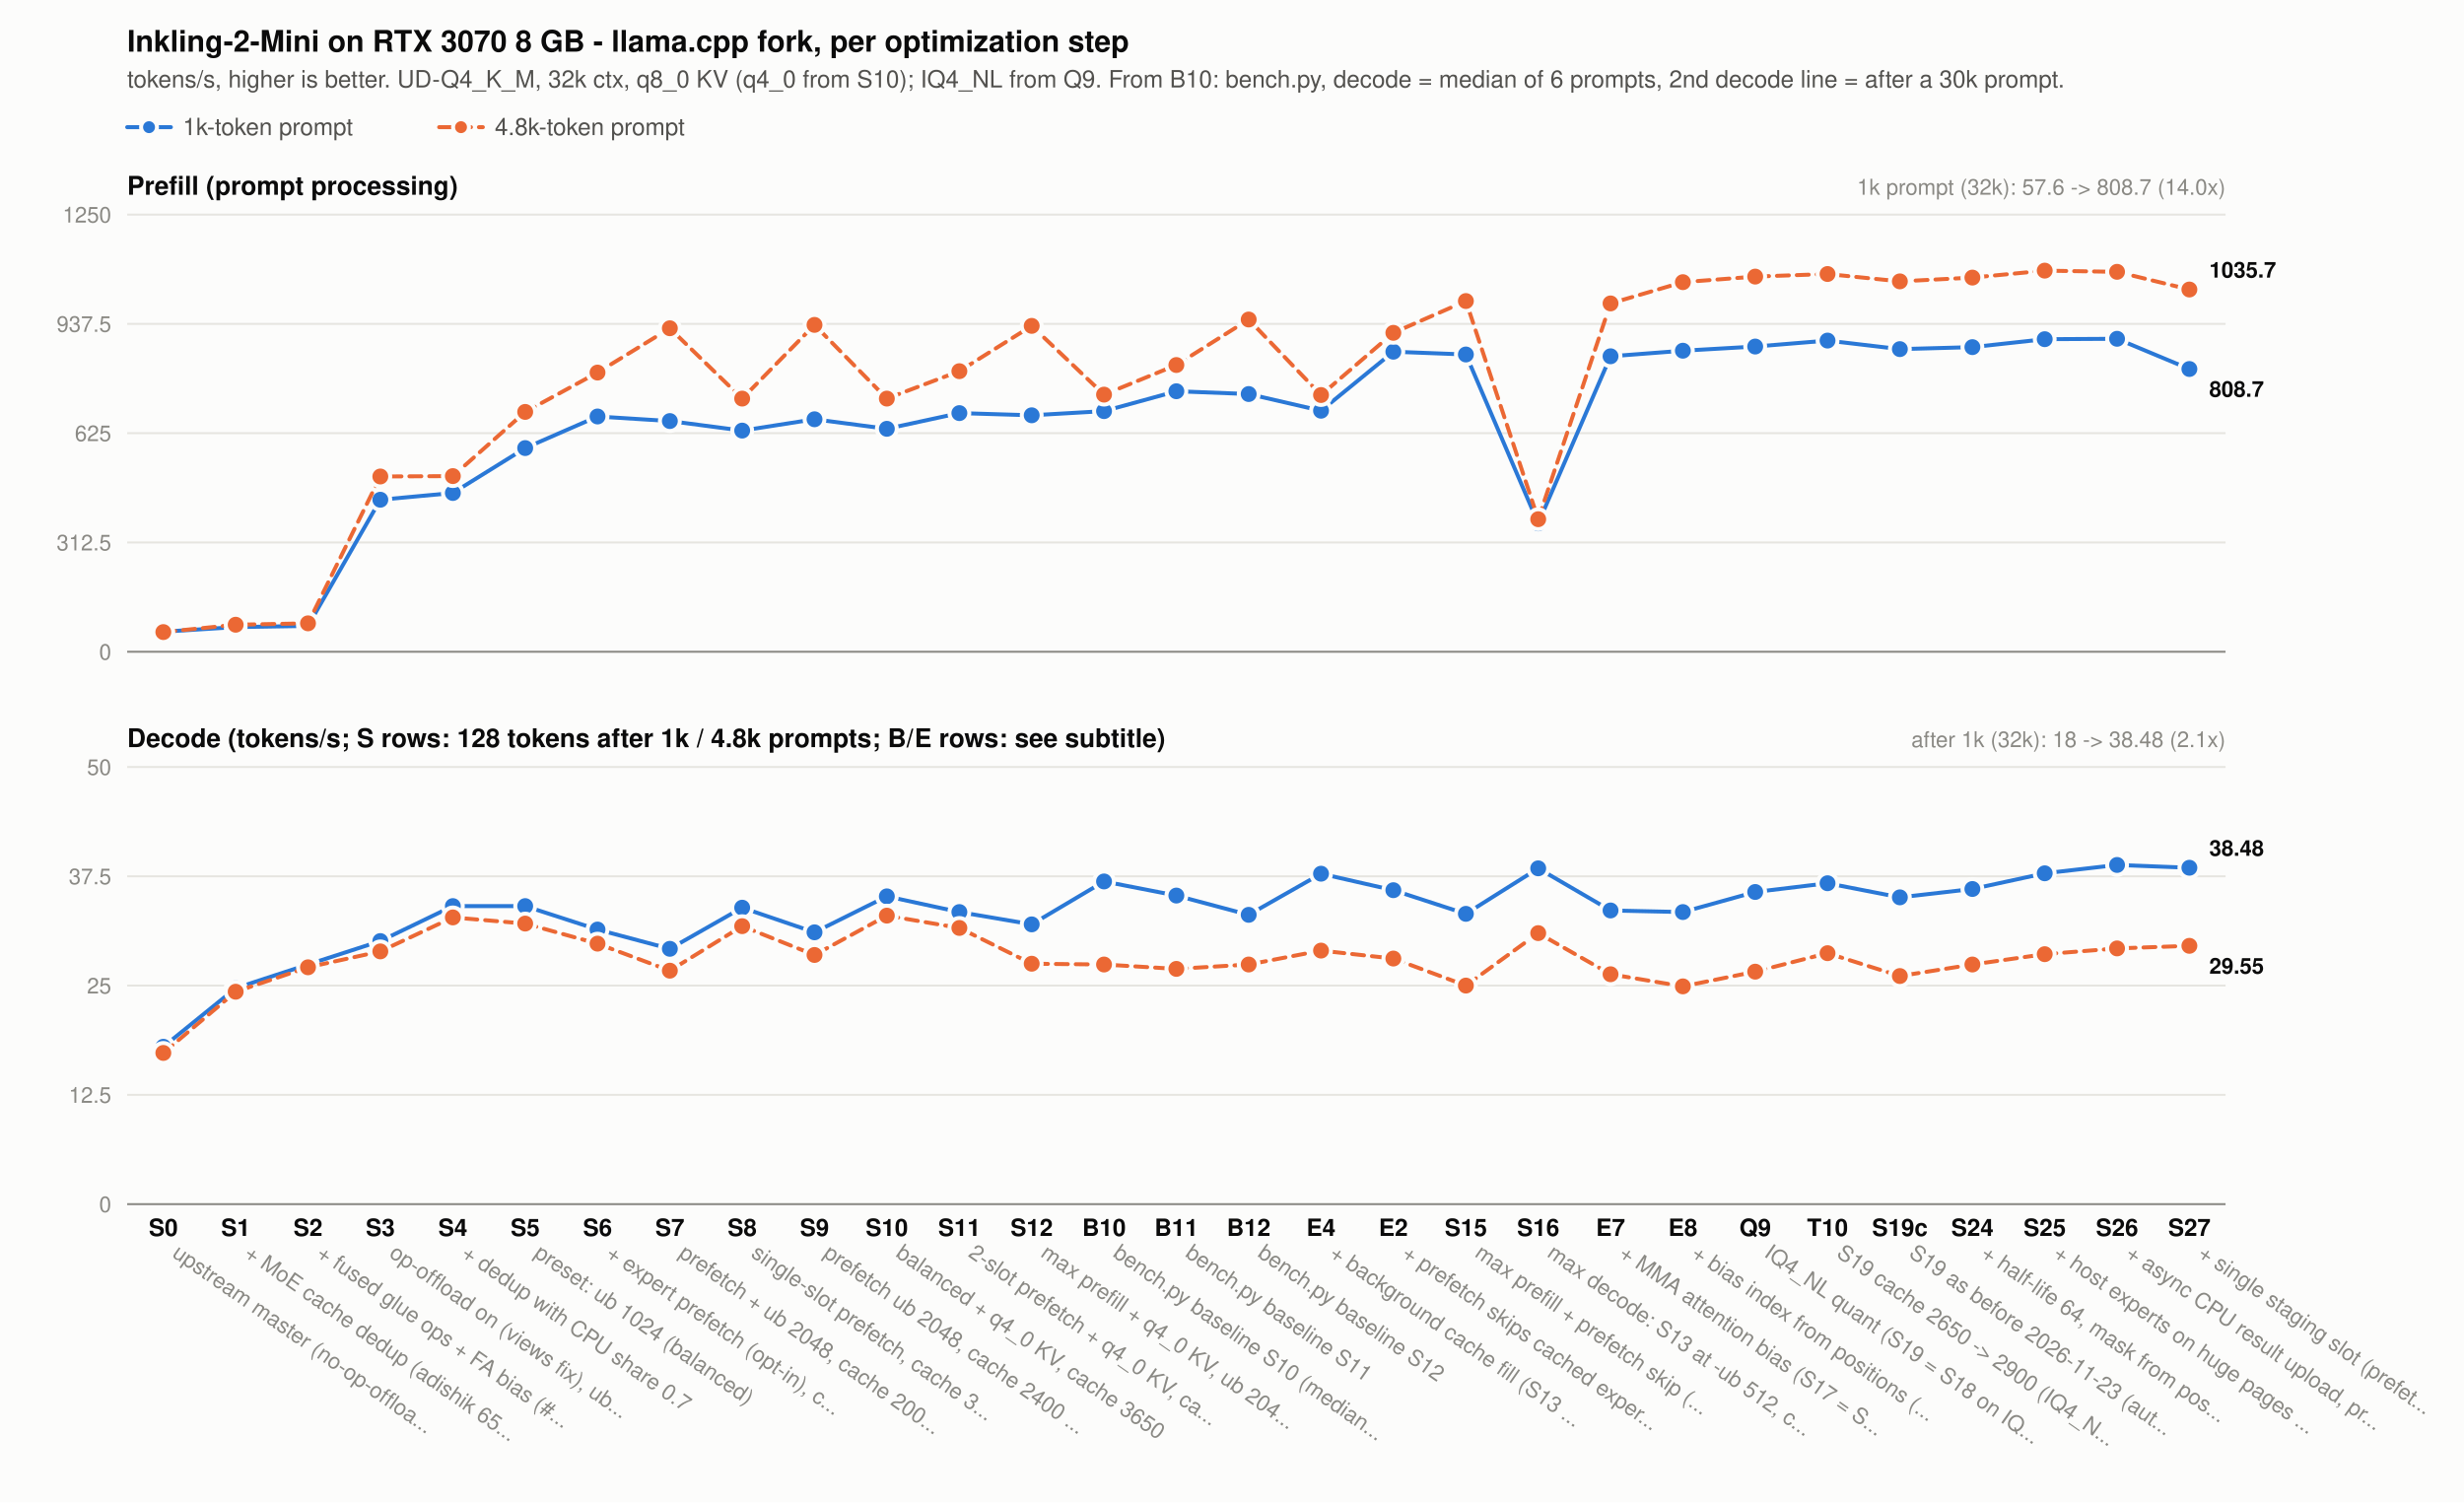
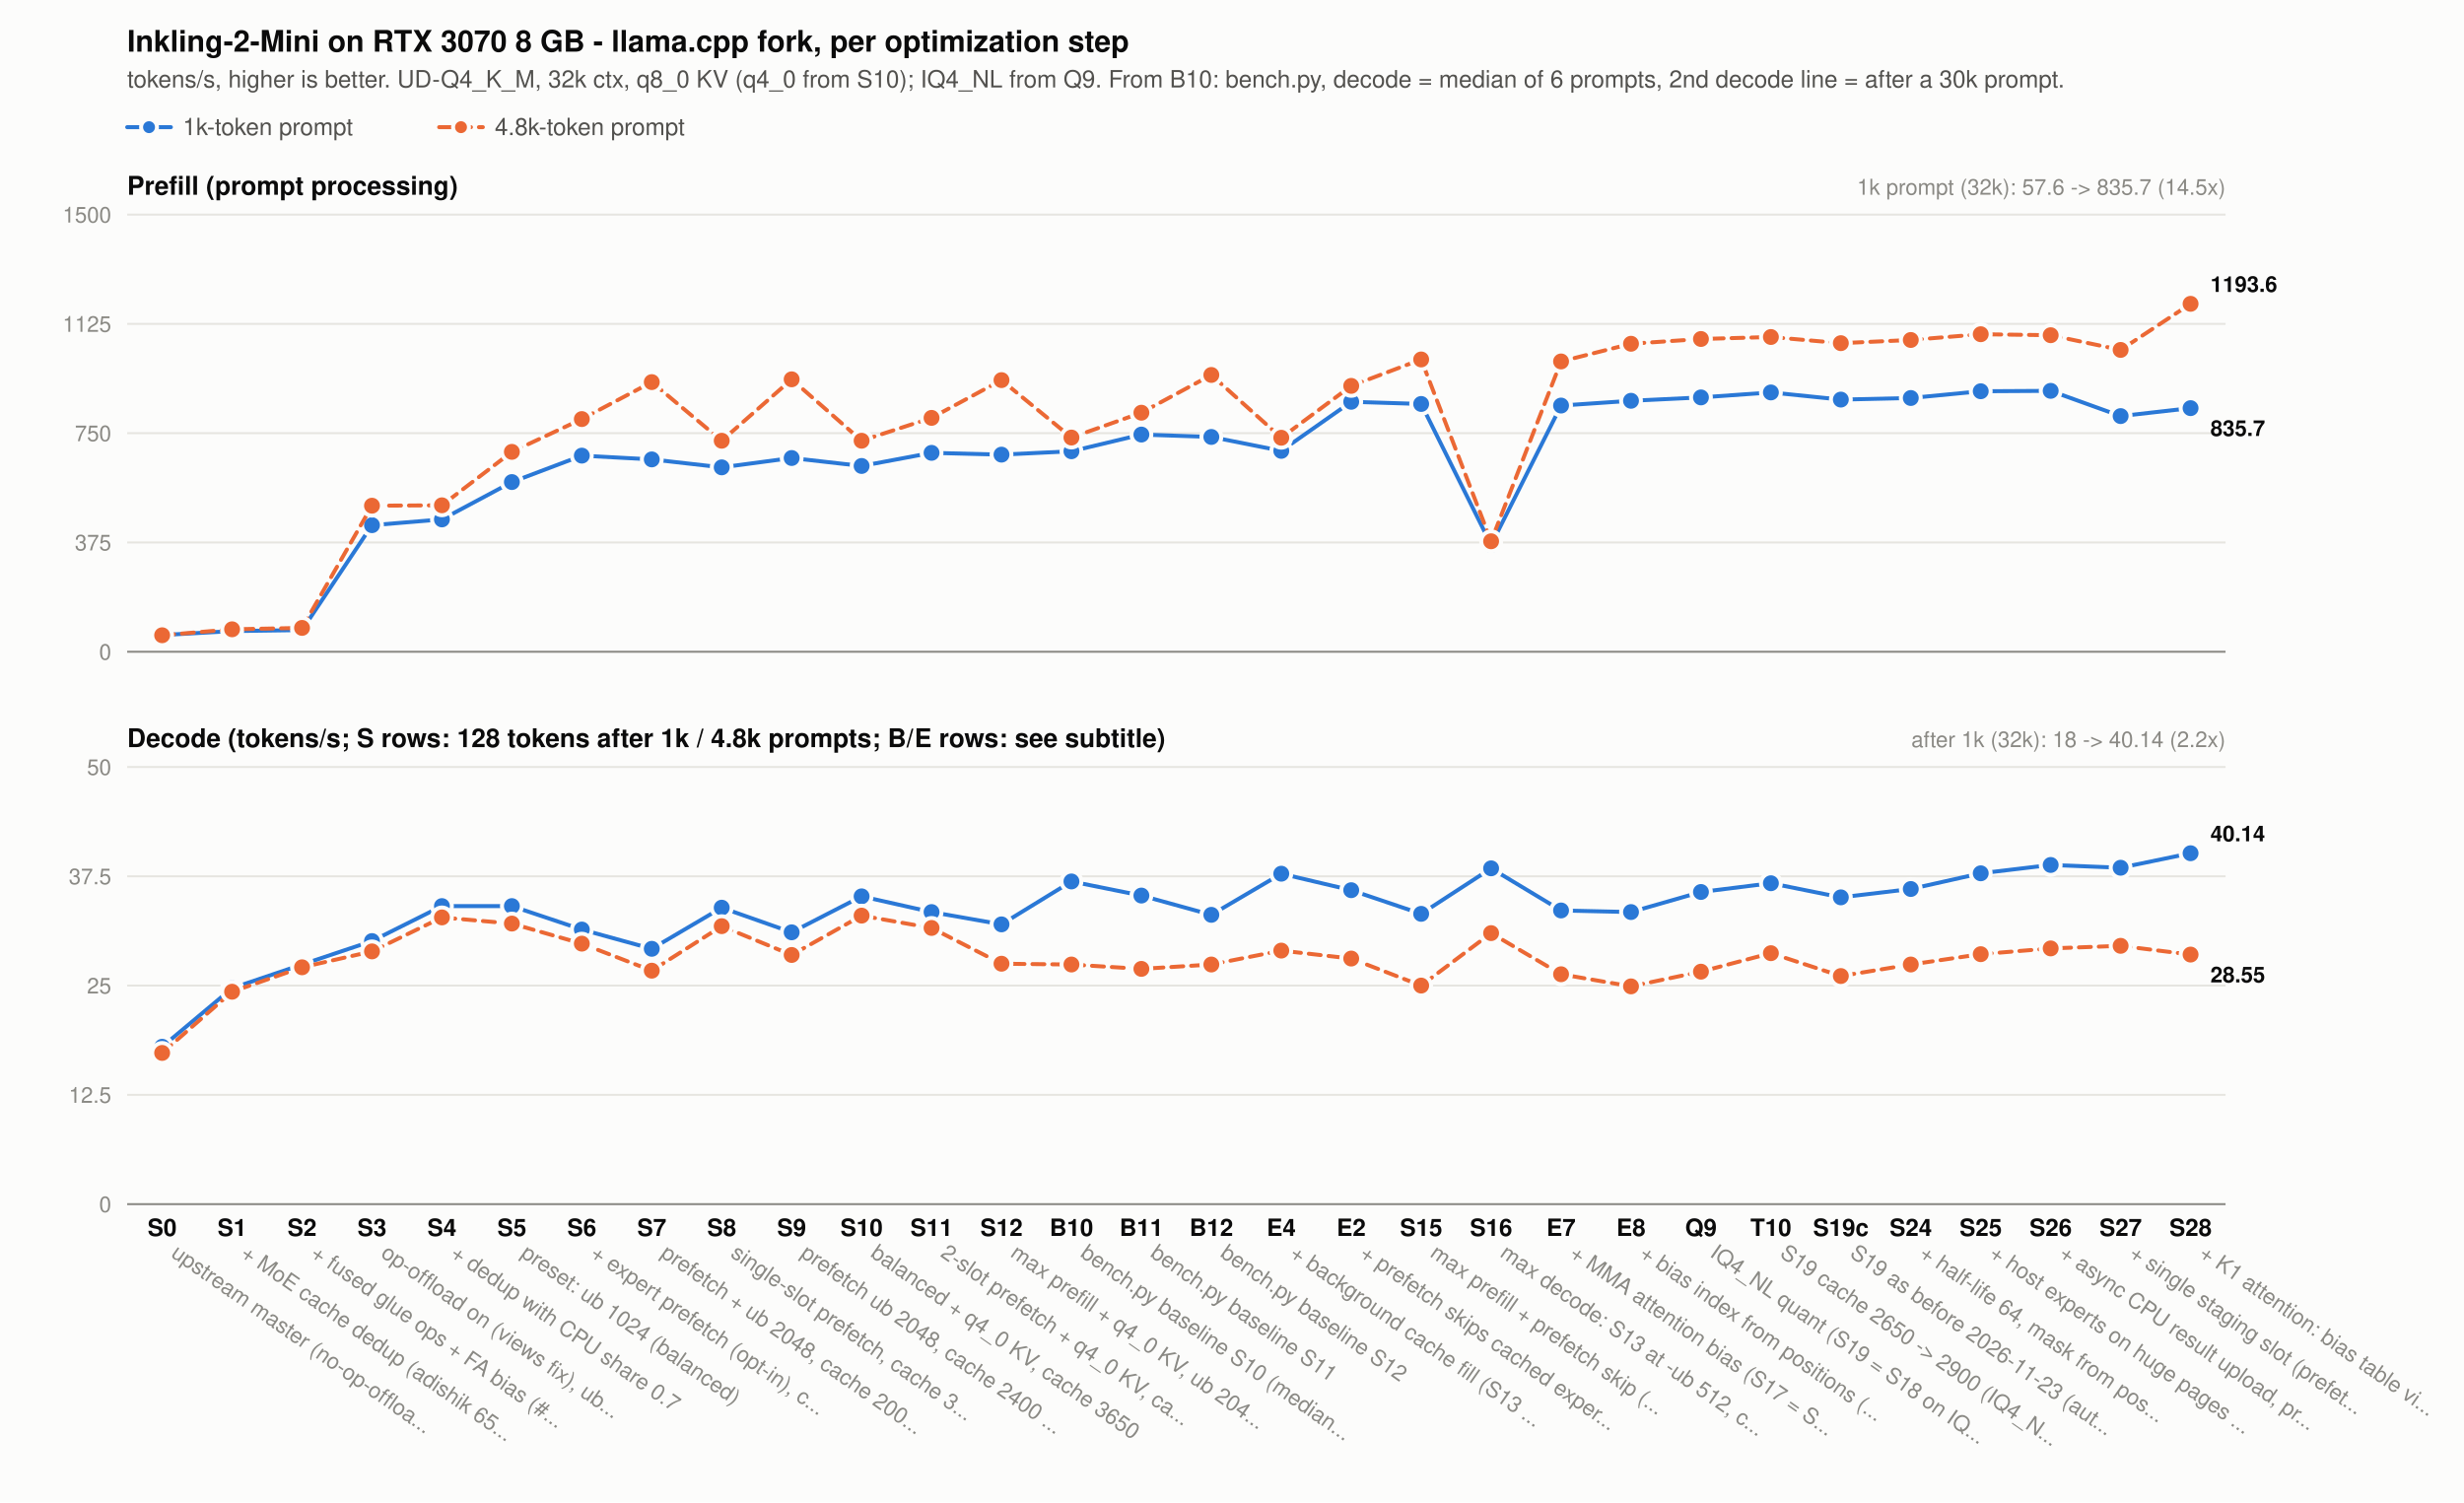
<svg xmlns="http://www.w3.org/2000/svg" viewBox="0 0 1240 756" width="1240" height="756" role="img" aria-label="Inkling-2-Mini prefill and decode speed per optimization step">
  <style>
.bg { fill: #fcfcfb; }
text { font-family: -apple-system, 'Segoe UI', Helvetica, Arial, sans-serif; fill: #52514e; font-size: 12px; }
.title { fill: #0b0b0b; font-size: 15px; font-weight: 600; }
.ptitle { fill: #0b0b0b; font-size: 13px; font-weight: 600; }
.tick { fill: #8a8984; font-size: 11px; }
.grid { stroke: #e6e5e0; stroke-width: 1; }
.base { stroke: #8a8984; stroke-width: 1; }
.l1 { stroke: #2a78d6; fill: none; stroke-width: 2; stroke-linejoin: round; stroke-linecap: round; }
.l2 { stroke: #eb6834; fill: none; stroke-width: 2; stroke-linejoin: round; stroke-linecap: round; stroke-dasharray: 6 4; }
.m1 { fill: #2a78d6; stroke: #fcfcfb; stroke-width: 2; }
.m2 { fill: #eb6834; stroke: #fcfcfb; stroke-width: 2; }
.val { fill: #0b0b0b; font-size: 11px; font-weight: 600; }
@media (prefers-color-scheme: dark) {
  .bg { fill: #1a1a19; }
  text { fill: #c3c2b7; }
  .title, .ptitle, .val { fill: #f0efec; }
  .tick { fill: #8f8e88; }
  .grid { stroke: #33332f; }
  .base { stroke: #8f8e88; }
  .l1 { stroke: #3987e5; } .l2 { stroke: #d95926; }
  .m1 { fill: #3987e5; stroke: #1a1a19; } .m2 { fill: #d95926; stroke: #1a1a19; }
}
</style>
  <rect class="bg" width="1240" height="756" />
  <text class="title" x="64" y="26">Inkling-2-Mini on RTX 3070 8 GB - llama.cpp fork, per optimization step</text>
  <text x="64" y="44">tokens/s, higher is better. UD-Q4_K_M, 32k ctx, q8_0 KV (q4_0 from S10); IQ4_NL from Q9. From B10: bench.py, decode = median of 6 prompts, 2nd decode line = after a 30k prompt.</text>
  <text class="ptitle" x="64" y="98">Prefill (prompt processing)</text>
  <line class="base" x1="64" x2="1120" y1="328.0" y2="328.0" />
  <text class="tick" x="56" y="332.0" text-anchor="end">0</text>
  <line class="grid" x1="64" x2="1120" y1="273.0" y2="273.0" />
-   <text class="tick" x="56" y="277.0" text-anchor="end">312.5</text>
+   <text class="tick" x="56" y="277.0" text-anchor="end">375</text>
  <line class="grid" x1="64" x2="1120" y1="218.0" y2="218.0" />
-   <text class="tick" x="56" y="222.0" text-anchor="end">625</text>
+   <text class="tick" x="56" y="222.0" text-anchor="end">750</text>
  <line class="grid" x1="64" x2="1120" y1="163.0" y2="163.0" />
-   <text class="tick" x="56" y="167.0" text-anchor="end">937.5</text>
+   <text class="tick" x="56" y="167.0" text-anchor="end">1125</text>
  <line class="grid" x1="64" x2="1120" y1="108.0" y2="108.0" />
-   <text class="tick" x="56" y="112.0" text-anchor="end">1250</text>
-   <polyline class="l1" points="82.2,317.9 118.6,315.6 155.0,315.0 191.4,251.5 227.9,248.1 264.3,225.5 300.7,209.6 337.1,211.9 373.5,216.7 409.9,211.0 446.3,215.8 482.8,207.9 519.2,209.0 555.6,206.9 592.0,196.9 628.4,198.3 664.8,206.7 701.2,177.0 737.7,178.4 774.1,263.4 810.5,179.3 846.9,176.5 883.3,174.4 919.7,171.4 956.1,175.7 992.6,174.7 1029.0,170.7 1065.4,170.5 1101.8,185.7" />
-   <circle class="m1" cx="82.2" cy="317.9" r="5" />
-   <circle class="m1" cx="118.6" cy="315.6" r="5" />
-   <circle class="m1" cx="155.0" cy="315.0" r="5" />
-   <circle class="m1" cx="191.4" cy="251.5" r="5" />
-   <circle class="m1" cx="227.9" cy="248.1" r="5" />
-   <circle class="m1" cx="264.3" cy="225.5" r="5" />
-   <circle class="m1" cx="300.7" cy="209.6" r="5" />
-   <circle class="m1" cx="337.1" cy="211.9" r="5" />
-   <circle class="m1" cx="373.5" cy="216.7" r="5" />
-   <circle class="m1" cx="409.9" cy="211.0" r="5" />
-   <circle class="m1" cx="446.3" cy="215.8" r="5" />
-   <circle class="m1" cx="482.8" cy="207.9" r="5" />
-   <circle class="m1" cx="519.2" cy="209.0" r="5" />
-   <circle class="m1" cx="555.6" cy="206.9" r="5" />
-   <circle class="m1" cx="592.0" cy="196.9" r="5" />
-   <circle class="m1" cx="628.4" cy="198.3" r="5" />
-   <circle class="m1" cx="664.8" cy="206.7" r="5" />
-   <circle class="m1" cx="701.2" cy="177.0" r="5" />
-   <circle class="m1" cx="737.7" cy="178.4" r="5" />
-   <circle class="m1" cx="774.1" cy="263.4" r="5" />
-   <circle class="m1" cx="810.5" cy="179.3" r="5" />
-   <circle class="m1" cx="846.9" cy="176.5" r="5" />
-   <circle class="m1" cx="883.3" cy="174.4" r="5" />
-   <circle class="m1" cx="919.7" cy="171.4" r="5" />
-   <circle class="m1" cx="956.1" cy="175.7" r="5" />
-   <circle class="m1" cx="992.6" cy="174.7" r="5" />
-   <circle class="m1" cx="1029.0" cy="170.7" r="5" />
-   <circle class="m1" cx="1065.4" cy="170.5" r="5" />
-   <circle class="m1" cx="1101.8" cy="185.7" r="5" />
-   <text class="val" x="1111.8" y="199.7">808.7</text>
-   <polyline class="l2" points="82.2,318.1 118.6,314.4 155.0,313.7 191.4,239.8 227.9,239.6 264.3,207.3 300.7,187.5 337.1,165.2 373.5,200.6 409.9,163.5 446.3,200.6 482.8,186.8 519.2,164.0 555.6,198.6 592.0,183.7 628.4,160.8 664.8,198.8 701.2,167.5 737.7,151.5 774.1,261.3 810.5,152.7 846.9,142.0 883.3,139.2 919.7,137.9 956.1,141.6 992.6,139.7 1029.0,136.2 1065.4,136.8 1101.8,145.7" />
-   <circle class="m2" cx="82.2" cy="318.1" r="5" />
-   <circle class="m2" cx="118.6" cy="314.4" r="5" />
-   <circle class="m2" cx="155.0" cy="313.7" r="5" />
-   <circle class="m2" cx="191.4" cy="239.8" r="5" />
-   <circle class="m2" cx="227.9" cy="239.6" r="5" />
-   <circle class="m2" cx="264.3" cy="207.3" r="5" />
-   <circle class="m2" cx="300.7" cy="187.5" r="5" />
-   <circle class="m2" cx="337.1" cy="165.2" r="5" />
-   <circle class="m2" cx="373.5" cy="200.6" r="5" />
-   <circle class="m2" cx="409.9" cy="163.5" r="5" />
-   <circle class="m2" cx="446.3" cy="200.6" r="5" />
-   <circle class="m2" cx="482.8" cy="186.8" r="5" />
-   <circle class="m2" cx="519.2" cy="164.0" r="5" />
-   <circle class="m2" cx="555.6" cy="198.6" r="5" />
-   <circle class="m2" cx="592.0" cy="183.7" r="5" />
-   <circle class="m2" cx="628.4" cy="160.8" r="5" />
-   <circle class="m2" cx="664.8" cy="198.8" r="5" />
-   <circle class="m2" cx="701.2" cy="167.5" r="5" />
-   <circle class="m2" cx="737.7" cy="151.5" r="5" />
-   <circle class="m2" cx="774.1" cy="261.3" r="5" />
-   <circle class="m2" cx="810.5" cy="152.7" r="5" />
-   <circle class="m2" cx="846.9" cy="142.0" r="5" />
-   <circle class="m2" cx="883.3" cy="139.2" r="5" />
-   <circle class="m2" cx="919.7" cy="137.9" r="5" />
-   <circle class="m2" cx="956.1" cy="141.6" r="5" />
-   <circle class="m2" cx="992.6" cy="139.7" r="5" />
-   <circle class="m2" cx="1029.0" cy="136.2" r="5" />
-   <circle class="m2" cx="1065.4" cy="136.8" r="5" />
-   <circle class="m2" cx="1101.8" cy="145.7" r="5" />
-   <text class="val" x="1111.8" y="139.7">1035.7</text>
-   <text class="tick" x="1120" y="98" text-anchor="end">1k prompt (32k): 57.6 -&gt; 808.7 (14.0x)</text>
+   <text class="tick" x="56" y="112.0" text-anchor="end">1500</text>
+   <polyline class="l1" points="81.6,319.6 116.8,317.6 152.0,317.1 187.2,264.3 222.4,261.4 257.6,242.6 292.8,229.3 328.0,231.2 363.2,235.2 398.4,230.5 433.6,234.5 468.8,227.9 504.0,228.8 539.2,227.1 574.4,218.7 609.6,219.9 644.8,226.9 680.0,202.2 715.2,203.3 750.4,274.2 785.6,204.1 820.8,201.7 856.0,200.0 891.2,197.5 926.4,201.1 961.6,200.3 996.8,196.9 1032.0,196.7 1067.2,209.4 1102.4,205.4" />
+   <circle class="m1" cx="81.6" cy="319.6" r="5" />
+   <circle class="m1" cx="116.8" cy="317.6" r="5" />
+   <circle class="m1" cx="152.0" cy="317.1" r="5" />
+   <circle class="m1" cx="187.2" cy="264.3" r="5" />
+   <circle class="m1" cx="222.4" cy="261.4" r="5" />
+   <circle class="m1" cx="257.6" cy="242.6" r="5" />
+   <circle class="m1" cx="292.8" cy="229.3" r="5" />
+   <circle class="m1" cx="328.0" cy="231.2" r="5" />
+   <circle class="m1" cx="363.2" cy="235.2" r="5" />
+   <circle class="m1" cx="398.4" cy="230.5" r="5" />
+   <circle class="m1" cx="433.6" cy="234.5" r="5" />
+   <circle class="m1" cx="468.8" cy="227.9" r="5" />
+   <circle class="m1" cx="504.0" cy="228.8" r="5" />
+   <circle class="m1" cx="539.2" cy="227.1" r="5" />
+   <circle class="m1" cx="574.4" cy="218.7" r="5" />
+   <circle class="m1" cx="609.6" cy="219.9" r="5" />
+   <circle class="m1" cx="644.8" cy="226.9" r="5" />
+   <circle class="m1" cx="680.0" cy="202.2" r="5" />
+   <circle class="m1" cx="715.2" cy="203.3" r="5" />
+   <circle class="m1" cx="750.4" cy="274.2" r="5" />
+   <circle class="m1" cx="785.6" cy="204.1" r="5" />
+   <circle class="m1" cx="820.8" cy="201.7" r="5" />
+   <circle class="m1" cx="856.0" cy="200.0" r="5" />
+   <circle class="m1" cx="891.2" cy="197.5" r="5" />
+   <circle class="m1" cx="926.4" cy="201.1" r="5" />
+   <circle class="m1" cx="961.6" cy="200.3" r="5" />
+   <circle class="m1" cx="996.8" cy="196.9" r="5" />
+   <circle class="m1" cx="1032.0" cy="196.7" r="5" />
+   <circle class="m1" cx="1067.2" cy="209.4" r="5" />
+   <circle class="m1" cx="1102.4" cy="205.4" r="5" />
+   <text class="val" x="1112.4" y="219.4">835.7</text>
+   <polyline class="l2" points="81.6,319.7 116.8,316.7 152.0,316.0 187.2,254.5 222.4,254.3 257.6,227.4 292.8,210.9 328.0,192.3 363.2,221.8 398.4,190.9 433.6,221.8 468.8,210.3 504.0,191.3 539.2,220.2 574.4,207.7 609.6,188.7 644.8,220.3 680.0,194.2 715.2,180.9 750.4,272.4 785.6,181.9 820.8,173.0 856.0,170.6 891.2,169.6 926.4,172.7 961.6,171.1 996.8,168.2 1032.0,168.7 1067.2,176.1 1102.4,152.9" />
+   <circle class="m2" cx="81.6" cy="319.7" r="5" />
+   <circle class="m2" cx="116.8" cy="316.7" r="5" />
+   <circle class="m2" cx="152.0" cy="316.0" r="5" />
+   <circle class="m2" cx="187.2" cy="254.5" r="5" />
+   <circle class="m2" cx="222.4" cy="254.3" r="5" />
+   <circle class="m2" cx="257.6" cy="227.4" r="5" />
+   <circle class="m2" cx="292.8" cy="210.9" r="5" />
+   <circle class="m2" cx="328.0" cy="192.3" r="5" />
+   <circle class="m2" cx="363.2" cy="221.8" r="5" />
+   <circle class="m2" cx="398.4" cy="190.9" r="5" />
+   <circle class="m2" cx="433.6" cy="221.8" r="5" />
+   <circle class="m2" cx="468.8" cy="210.3" r="5" />
+   <circle class="m2" cx="504.0" cy="191.3" r="5" />
+   <circle class="m2" cx="539.2" cy="220.2" r="5" />
+   <circle class="m2" cx="574.4" cy="207.7" r="5" />
+   <circle class="m2" cx="609.6" cy="188.7" r="5" />
+   <circle class="m2" cx="644.8" cy="220.3" r="5" />
+   <circle class="m2" cx="680.0" cy="194.2" r="5" />
+   <circle class="m2" cx="715.2" cy="180.9" r="5" />
+   <circle class="m2" cx="750.4" cy="272.4" r="5" />
+   <circle class="m2" cx="785.6" cy="181.9" r="5" />
+   <circle class="m2" cx="820.8" cy="173.0" r="5" />
+   <circle class="m2" cx="856.0" cy="170.6" r="5" />
+   <circle class="m2" cx="891.2" cy="169.6" r="5" />
+   <circle class="m2" cx="926.4" cy="172.7" r="5" />
+   <circle class="m2" cx="961.6" cy="171.1" r="5" />
+   <circle class="m2" cx="996.8" cy="168.2" r="5" />
+   <circle class="m2" cx="1032.0" cy="168.7" r="5" />
+   <circle class="m2" cx="1067.2" cy="176.1" r="5" />
+   <circle class="m2" cx="1102.4" cy="152.9" r="5" />
+   <text class="val" x="1112.4" y="146.9">1193.6</text>
+   <text class="tick" x="1120" y="98" text-anchor="end">1k prompt (32k): 57.6 -&gt; 835.7 (14.5x)</text>
  <text class="ptitle" x="64" y="376">Decode (tokens/s; S rows: 128 tokens after 1k / 4.8k prompts; B/E rows: see subtitle)</text>
  <line class="base" x1="64" x2="1120" y1="606.0" y2="606.0" />
  <text class="tick" x="56" y="610.0" text-anchor="end">0</text>
  <line class="grid" x1="64" x2="1120" y1="551.0" y2="551.0" />
  <text class="tick" x="56" y="555.0" text-anchor="end">12.5</text>
  <line class="grid" x1="64" x2="1120" y1="496.0" y2="496.0" />
  <text class="tick" x="56" y="500.0" text-anchor="end">25</text>
  <line class="grid" x1="64" x2="1120" y1="441.0" y2="441.0" />
  <text class="tick" x="56" y="445.0" text-anchor="end">37.5</text>
  <line class="grid" x1="64" x2="1120" y1="386.0" y2="386.0" />
  <text class="tick" x="56" y="390.0" text-anchor="end">50</text>
-   <polyline class="l1" points="82.2,526.8 118.6,497.3 155.0,485.4 191.4,473.6 227.9,456.0 264.3,456.0 300.7,467.8 337.1,477.5 373.5,456.8 409.9,469.2 446.3,451.1 482.8,459.0 519.2,465.2 555.6,443.6 592.0,450.7 628.4,460.4 664.8,439.7 701.2,448.0 737.7,459.9 774.1,437.0 810.5,458.2 846.9,459.0 883.3,448.9 919.7,444.5 956.1,451.6 992.6,447.4 1029.0,439.5 1065.4,435.3 1101.8,436.7" />
-   <circle class="m1" cx="82.2" cy="526.8" r="5" />
-   <circle class="m1" cx="118.6" cy="497.3" r="5" />
-   <circle class="m1" cx="155.0" cy="485.4" r="5" />
-   <circle class="m1" cx="191.4" cy="473.6" r="5" />
-   <circle class="m1" cx="227.9" cy="456.0" r="5" />
-   <circle class="m1" cx="264.3" cy="456.0" r="5" />
-   <circle class="m1" cx="300.7" cy="467.8" r="5" />
-   <circle class="m1" cx="337.1" cy="477.5" r="5" />
-   <circle class="m1" cx="373.5" cy="456.8" r="5" />
-   <circle class="m1" cx="409.9" cy="469.2" r="5" />
-   <circle class="m1" cx="446.3" cy="451.1" r="5" />
-   <circle class="m1" cx="482.8" cy="459.0" r="5" />
-   <circle class="m1" cx="519.2" cy="465.2" r="5" />
-   <circle class="m1" cx="555.6" cy="443.6" r="5" />
-   <circle class="m1" cx="592.0" cy="450.7" r="5" />
-   <circle class="m1" cx="628.4" cy="460.4" r="5" />
-   <circle class="m1" cx="664.8" cy="439.7" r="5" />
-   <circle class="m1" cx="701.2" cy="448.0" r="5" />
-   <circle class="m1" cx="737.7" cy="459.9" r="5" />
-   <circle class="m1" cx="774.1" cy="437.0" r="5" />
-   <circle class="m1" cx="810.5" cy="458.2" r="5" />
-   <circle class="m1" cx="846.9" cy="459.0" r="5" />
-   <circle class="m1" cx="883.3" cy="448.9" r="5" />
-   <circle class="m1" cx="919.7" cy="444.5" r="5" />
-   <circle class="m1" cx="956.1" cy="451.6" r="5" />
-   <circle class="m1" cx="992.6" cy="447.4" r="5" />
-   <circle class="m1" cx="1029.0" cy="439.5" r="5" />
-   <circle class="m1" cx="1065.4" cy="435.3" r="5" />
-   <circle class="m1" cx="1101.8" cy="436.7" r="5" />
-   <text class="val" x="1111.8" y="430.7">38.48</text>
-   <polyline class="l2" points="82.2,529.9 118.6,499.1 155.0,486.8 191.4,478.8 227.9,461.7 264.3,464.8 300.7,474.9 337.1,488.5 373.5,466.1 409.9,480.6 446.3,460.8 482.8,467.0 519.2,485.0 555.6,485.4 592.0,487.6 628.4,485.4 664.8,478.4 701.2,482.4 737.7,496.0 774.1,469.6 810.5,490.3 846.9,496.4 883.3,489.0 919.7,479.7 956.1,491.2 992.6,485.4 1029.0,480.2 1065.4,477.3 1101.8,476.0" />
-   <circle class="m2" cx="82.2" cy="529.9" r="5" />
-   <circle class="m2" cx="118.6" cy="499.1" r="5" />
-   <circle class="m2" cx="155.0" cy="486.8" r="5" />
-   <circle class="m2" cx="191.4" cy="478.8" r="5" />
-   <circle class="m2" cx="227.9" cy="461.7" r="5" />
-   <circle class="m2" cx="264.3" cy="464.8" r="5" />
-   <circle class="m2" cx="300.7" cy="474.9" r="5" />
-   <circle class="m2" cx="337.1" cy="488.5" r="5" />
-   <circle class="m2" cx="373.5" cy="466.1" r="5" />
-   <circle class="m2" cx="409.9" cy="480.6" r="5" />
-   <circle class="m2" cx="446.3" cy="460.8" r="5" />
-   <circle class="m2" cx="482.8" cy="467.0" r="5" />
-   <circle class="m2" cx="519.2" cy="485.0" r="5" />
-   <circle class="m2" cx="555.6" cy="485.4" r="5" />
-   <circle class="m2" cx="592.0" cy="487.6" r="5" />
-   <circle class="m2" cx="628.4" cy="485.4" r="5" />
-   <circle class="m2" cx="664.8" cy="478.4" r="5" />
-   <circle class="m2" cx="701.2" cy="482.4" r="5" />
-   <circle class="m2" cx="737.7" cy="496.0" r="5" />
-   <circle class="m2" cx="774.1" cy="469.6" r="5" />
-   <circle class="m2" cx="810.5" cy="490.3" r="5" />
-   <circle class="m2" cx="846.9" cy="496.4" r="5" />
-   <circle class="m2" cx="883.3" cy="489.0" r="5" />
-   <circle class="m2" cx="919.7" cy="479.7" r="5" />
-   <circle class="m2" cx="956.1" cy="491.2" r="5" />
-   <circle class="m2" cx="992.6" cy="485.4" r="5" />
-   <circle class="m2" cx="1029.0" cy="480.2" r="5" />
-   <circle class="m2" cx="1065.4" cy="477.3" r="5" />
-   <circle class="m2" cx="1101.8" cy="476.0" r="5" />
-   <text class="val" x="1111.8" y="490.0">29.55</text>
-   <text class="tick" x="1120" y="376" text-anchor="end">after 1k (32k): 18 -&gt; 38.48 (2.1x)</text>
-   <text class="ptitle" x="82.2" y="622" text-anchor="middle" style="font-size:12px">S0</text>
-   <text class="tick" transform="translate(86.2,632) rotate(35)" text-anchor="start">upstream master (no-op-offloa...</text>
-   <text class="ptitle" x="118.6" y="622" text-anchor="middle" style="font-size:12px">S1</text>
-   <text class="tick" transform="translate(122.6,632) rotate(35)" text-anchor="start">+ MoE cache dedup (adishik 65...</text>
-   <text class="ptitle" x="155.0" y="622" text-anchor="middle" style="font-size:12px">S2</text>
-   <text class="tick" transform="translate(159.0,632) rotate(35)" text-anchor="start">+ fused glue ops + FA bias (#...</text>
-   <text class="ptitle" x="191.4" y="622" text-anchor="middle" style="font-size:12px">S3</text>
-   <text class="tick" transform="translate(195.4,632) rotate(35)" text-anchor="start">op-offload on (views fix), ub...</text>
-   <text class="ptitle" x="227.9" y="622" text-anchor="middle" style="font-size:12px">S4</text>
-   <text class="tick" transform="translate(231.9,632) rotate(35)" text-anchor="start">+ dedup with CPU share 0.7</text>
-   <text class="ptitle" x="264.3" y="622" text-anchor="middle" style="font-size:12px">S5</text>
-   <text class="tick" transform="translate(268.3,632) rotate(35)" text-anchor="start">preset: ub 1024 (balanced)</text>
-   <text class="ptitle" x="300.7" y="622" text-anchor="middle" style="font-size:12px">S6</text>
-   <text class="tick" transform="translate(304.7,632) rotate(35)" text-anchor="start">+ expert prefetch (opt-in), c...</text>
-   <text class="ptitle" x="337.1" y="622" text-anchor="middle" style="font-size:12px">S7</text>
-   <text class="tick" transform="translate(341.1,632) rotate(35)" text-anchor="start">prefetch + ub 2048, cache 200...</text>
-   <text class="ptitle" x="373.5" y="622" text-anchor="middle" style="font-size:12px">S8</text>
-   <text class="tick" transform="translate(377.5,632) rotate(35)" text-anchor="start">single-slot prefetch, cache 3...</text>
-   <text class="ptitle" x="409.9" y="622" text-anchor="middle" style="font-size:12px">S9</text>
-   <text class="tick" transform="translate(413.9,632) rotate(35)" text-anchor="start">prefetch ub 2048, cache 2400 ...</text>
-   <text class="ptitle" x="446.3" y="622" text-anchor="middle" style="font-size:12px">S10</text>
-   <text class="tick" transform="translate(450.3,632) rotate(35)" text-anchor="start">balanced + q4_0 KV, cache 3650</text>
-   <text class="ptitle" x="482.8" y="622" text-anchor="middle" style="font-size:12px">S11</text>
-   <text class="tick" transform="translate(486.8,632) rotate(35)" text-anchor="start">2-slot prefetch + q4_0 KV, ca...</text>
-   <text class="ptitle" x="519.2" y="622" text-anchor="middle" style="font-size:12px">S12</text>
-   <text class="tick" transform="translate(523.2,632) rotate(35)" text-anchor="start">max prefill + q4_0 KV, ub 204...</text>
-   <text class="ptitle" x="555.6" y="622" text-anchor="middle" style="font-size:12px">B10</text>
-   <text class="tick" transform="translate(559.6,632) rotate(35)" text-anchor="start">bench.py baseline S10 (median...</text>
-   <text class="ptitle" x="592.0" y="622" text-anchor="middle" style="font-size:12px">B11</text>
-   <text class="tick" transform="translate(596.0,632) rotate(35)" text-anchor="start">bench.py baseline S11</text>
-   <text class="ptitle" x="628.4" y="622" text-anchor="middle" style="font-size:12px">B12</text>
-   <text class="tick" transform="translate(632.4,632) rotate(35)" text-anchor="start">bench.py baseline S12</text>
-   <text class="ptitle" x="664.8" y="622" text-anchor="middle" style="font-size:12px">E4</text>
-   <text class="tick" transform="translate(668.8,632) rotate(35)" text-anchor="start">+ background cache fill (S13 ...</text>
-   <text class="ptitle" x="701.2" y="622" text-anchor="middle" style="font-size:12px">E2</text>
-   <text class="tick" transform="translate(705.2,632) rotate(35)" text-anchor="start">+ prefetch skips cached exper...</text>
-   <text class="ptitle" x="737.7" y="622" text-anchor="middle" style="font-size:12px">S15</text>
-   <text class="tick" transform="translate(741.7,632) rotate(35)" text-anchor="start">max prefill + prefetch skip (...</text>
-   <text class="ptitle" x="774.1" y="622" text-anchor="middle" style="font-size:12px">S16</text>
-   <text class="tick" transform="translate(778.1,632) rotate(35)" text-anchor="start">max decode: S13 at -ub 512, c...</text>
-   <text class="ptitle" x="810.5" y="622" text-anchor="middle" style="font-size:12px">E7</text>
-   <text class="tick" transform="translate(814.5,632) rotate(35)" text-anchor="start">+ MMA attention bias (S17 = S...</text>
-   <text class="ptitle" x="846.9" y="622" text-anchor="middle" style="font-size:12px">E8</text>
-   <text class="tick" transform="translate(850.9,632) rotate(35)" text-anchor="start">+ bias index from positions (...</text>
-   <text class="ptitle" x="883.3" y="622" text-anchor="middle" style="font-size:12px">Q9</text>
-   <text class="tick" transform="translate(887.3,632) rotate(35)" text-anchor="start">IQ4_NL quant (S19 = S18 on IQ...</text>
-   <text class="ptitle" x="919.7" y="622" text-anchor="middle" style="font-size:12px">T10</text>
-   <text class="tick" transform="translate(923.7,632) rotate(35)" text-anchor="start">S19 cache 2650 -&gt; 2900 (IQ4_N...</text>
-   <text class="ptitle" x="956.1" y="622" text-anchor="middle" style="font-size:12px">S19c</text>
-   <text class="tick" transform="translate(960.1,632) rotate(35)" text-anchor="start">S19 as before 2026-11-23 (aut...</text>
-   <text class="ptitle" x="992.6" y="622" text-anchor="middle" style="font-size:12px">S24</text>
-   <text class="tick" transform="translate(996.6,632) rotate(35)" text-anchor="start">+ half-life 64, mask from pos...</text>
-   <text class="ptitle" x="1029.0" y="622" text-anchor="middle" style="font-size:12px">S25</text>
-   <text class="tick" transform="translate(1033.0,632) rotate(35)" text-anchor="start">+ host experts on huge pages ...</text>
-   <text class="ptitle" x="1065.4" y="622" text-anchor="middle" style="font-size:12px">S26</text>
-   <text class="tick" transform="translate(1069.4,632) rotate(35)" text-anchor="start">+ async CPU result upload, pr...</text>
-   <text class="ptitle" x="1101.8" y="622" text-anchor="middle" style="font-size:12px">S27</text>
-   <text class="tick" transform="translate(1105.8,632) rotate(35)" text-anchor="start">+ single staging slot (prefet...</text>
+   <polyline class="l1" points="81.6,526.8 116.8,497.3 152.0,485.4 187.2,473.6 222.4,456.0 257.6,456.0 292.8,467.8 328.0,477.5 363.2,456.8 398.4,469.2 433.6,451.1 468.8,459.0 504.0,465.2 539.2,443.6 574.4,450.7 609.6,460.4 644.8,439.7 680.0,448.0 715.2,459.9 750.4,437.0 785.6,458.2 820.8,459.0 856.0,448.9 891.2,444.5 926.4,451.6 961.6,447.4 996.8,439.5 1032.0,435.3 1067.2,436.7 1102.4,429.4" />
+   <circle class="m1" cx="81.6" cy="526.8" r="5" />
+   <circle class="m1" cx="116.8" cy="497.3" r="5" />
+   <circle class="m1" cx="152.0" cy="485.4" r="5" />
+   <circle class="m1" cx="187.2" cy="473.6" r="5" />
+   <circle class="m1" cx="222.4" cy="456.0" r="5" />
+   <circle class="m1" cx="257.6" cy="456.0" r="5" />
+   <circle class="m1" cx="292.8" cy="467.8" r="5" />
+   <circle class="m1" cx="328.0" cy="477.5" r="5" />
+   <circle class="m1" cx="363.2" cy="456.8" r="5" />
+   <circle class="m1" cx="398.4" cy="469.2" r="5" />
+   <circle class="m1" cx="433.6" cy="451.1" r="5" />
+   <circle class="m1" cx="468.8" cy="459.0" r="5" />
+   <circle class="m1" cx="504.0" cy="465.2" r="5" />
+   <circle class="m1" cx="539.2" cy="443.6" r="5" />
+   <circle class="m1" cx="574.4" cy="450.7" r="5" />
+   <circle class="m1" cx="609.6" cy="460.4" r="5" />
+   <circle class="m1" cx="644.8" cy="439.7" r="5" />
+   <circle class="m1" cx="680.0" cy="448.0" r="5" />
+   <circle class="m1" cx="715.2" cy="459.9" r="5" />
+   <circle class="m1" cx="750.4" cy="437.0" r="5" />
+   <circle class="m1" cx="785.6" cy="458.2" r="5" />
+   <circle class="m1" cx="820.8" cy="459.0" r="5" />
+   <circle class="m1" cx="856.0" cy="448.9" r="5" />
+   <circle class="m1" cx="891.2" cy="444.5" r="5" />
+   <circle class="m1" cx="926.4" cy="451.6" r="5" />
+   <circle class="m1" cx="961.6" cy="447.4" r="5" />
+   <circle class="m1" cx="996.8" cy="439.5" r="5" />
+   <circle class="m1" cx="1032.0" cy="435.3" r="5" />
+   <circle class="m1" cx="1067.2" cy="436.7" r="5" />
+   <circle class="m1" cx="1102.4" cy="429.4" r="5" />
+   <text class="val" x="1112.4" y="423.4">40.14</text>
+   <polyline class="l2" points="81.6,529.9 116.8,499.1 152.0,486.8 187.2,478.8 222.4,461.7 257.6,464.8 292.8,474.9 328.0,488.5 363.2,466.1 398.4,480.6 433.6,460.8 468.8,467.0 504.0,485.0 539.2,485.4 574.4,487.6 609.6,485.4 644.8,478.4 680.0,482.4 715.2,496.0 750.4,469.6 785.6,490.3 820.8,496.4 856.0,489.0 891.2,479.7 926.4,491.2 961.6,485.4 996.8,480.2 1032.0,477.3 1067.2,476.0 1102.4,480.4" />
+   <circle class="m2" cx="81.6" cy="529.9" r="5" />
+   <circle class="m2" cx="116.8" cy="499.1" r="5" />
+   <circle class="m2" cx="152.0" cy="486.8" r="5" />
+   <circle class="m2" cx="187.2" cy="478.8" r="5" />
+   <circle class="m2" cx="222.4" cy="461.7" r="5" />
+   <circle class="m2" cx="257.6" cy="464.8" r="5" />
+   <circle class="m2" cx="292.8" cy="474.9" r="5" />
+   <circle class="m2" cx="328.0" cy="488.5" r="5" />
+   <circle class="m2" cx="363.2" cy="466.1" r="5" />
+   <circle class="m2" cx="398.4" cy="480.6" r="5" />
+   <circle class="m2" cx="433.6" cy="460.8" r="5" />
+   <circle class="m2" cx="468.8" cy="467.0" r="5" />
+   <circle class="m2" cx="504.0" cy="485.0" r="5" />
+   <circle class="m2" cx="539.2" cy="485.4" r="5" />
+   <circle class="m2" cx="574.4" cy="487.6" r="5" />
+   <circle class="m2" cx="609.6" cy="485.4" r="5" />
+   <circle class="m2" cx="644.8" cy="478.4" r="5" />
+   <circle class="m2" cx="680.0" cy="482.4" r="5" />
+   <circle class="m2" cx="715.2" cy="496.0" r="5" />
+   <circle class="m2" cx="750.4" cy="469.6" r="5" />
+   <circle class="m2" cx="785.6" cy="490.3" r="5" />
+   <circle class="m2" cx="820.8" cy="496.4" r="5" />
+   <circle class="m2" cx="856.0" cy="489.0" r="5" />
+   <circle class="m2" cx="891.2" cy="479.7" r="5" />
+   <circle class="m2" cx="926.4" cy="491.2" r="5" />
+   <circle class="m2" cx="961.6" cy="485.4" r="5" />
+   <circle class="m2" cx="996.8" cy="480.2" r="5" />
+   <circle class="m2" cx="1032.0" cy="477.3" r="5" />
+   <circle class="m2" cx="1067.2" cy="476.0" r="5" />
+   <circle class="m2" cx="1102.4" cy="480.4" r="5" />
+   <text class="val" x="1112.4" y="494.4">28.55</text>
+   <text class="tick" x="1120" y="376" text-anchor="end">after 1k (32k): 18 -&gt; 40.14 (2.2x)</text>
+   <text class="ptitle" x="81.6" y="622" text-anchor="middle" style="font-size:12px">S0</text>
+   <text class="tick" transform="translate(85.6,632) rotate(35)" text-anchor="start">upstream master (no-op-offloa...</text>
+   <text class="ptitle" x="116.8" y="622" text-anchor="middle" style="font-size:12px">S1</text>
+   <text class="tick" transform="translate(120.8,632) rotate(35)" text-anchor="start">+ MoE cache dedup (adishik 65...</text>
+   <text class="ptitle" x="152.0" y="622" text-anchor="middle" style="font-size:12px">S2</text>
+   <text class="tick" transform="translate(156.0,632) rotate(35)" text-anchor="start">+ fused glue ops + FA bias (#...</text>
+   <text class="ptitle" x="187.2" y="622" text-anchor="middle" style="font-size:12px">S3</text>
+   <text class="tick" transform="translate(191.2,632) rotate(35)" text-anchor="start">op-offload on (views fix), ub...</text>
+   <text class="ptitle" x="222.4" y="622" text-anchor="middle" style="font-size:12px">S4</text>
+   <text class="tick" transform="translate(226.4,632) rotate(35)" text-anchor="start">+ dedup with CPU share 0.7</text>
+   <text class="ptitle" x="257.6" y="622" text-anchor="middle" style="font-size:12px">S5</text>
+   <text class="tick" transform="translate(261.6,632) rotate(35)" text-anchor="start">preset: ub 1024 (balanced)</text>
+   <text class="ptitle" x="292.8" y="622" text-anchor="middle" style="font-size:12px">S6</text>
+   <text class="tick" transform="translate(296.8,632) rotate(35)" text-anchor="start">+ expert prefetch (opt-in), c...</text>
+   <text class="ptitle" x="328.0" y="622" text-anchor="middle" style="font-size:12px">S7</text>
+   <text class="tick" transform="translate(332.0,632) rotate(35)" text-anchor="start">prefetch + ub 2048, cache 200...</text>
+   <text class="ptitle" x="363.2" y="622" text-anchor="middle" style="font-size:12px">S8</text>
+   <text class="tick" transform="translate(367.2,632) rotate(35)" text-anchor="start">single-slot prefetch, cache 3...</text>
+   <text class="ptitle" x="398.4" y="622" text-anchor="middle" style="font-size:12px">S9</text>
+   <text class="tick" transform="translate(402.4,632) rotate(35)" text-anchor="start">prefetch ub 2048, cache 2400 ...</text>
+   <text class="ptitle" x="433.6" y="622" text-anchor="middle" style="font-size:12px">S10</text>
+   <text class="tick" transform="translate(437.6,632) rotate(35)" text-anchor="start">balanced + q4_0 KV, cache 3650</text>
+   <text class="ptitle" x="468.8" y="622" text-anchor="middle" style="font-size:12px">S11</text>
+   <text class="tick" transform="translate(472.8,632) rotate(35)" text-anchor="start">2-slot prefetch + q4_0 KV, ca...</text>
+   <text class="ptitle" x="504.0" y="622" text-anchor="middle" style="font-size:12px">S12</text>
+   <text class="tick" transform="translate(508.0,632) rotate(35)" text-anchor="start">max prefill + q4_0 KV, ub 204...</text>
+   <text class="ptitle" x="539.2" y="622" text-anchor="middle" style="font-size:12px">B10</text>
+   <text class="tick" transform="translate(543.2,632) rotate(35)" text-anchor="start">bench.py baseline S10 (median...</text>
+   <text class="ptitle" x="574.4" y="622" text-anchor="middle" style="font-size:12px">B11</text>
+   <text class="tick" transform="translate(578.4,632) rotate(35)" text-anchor="start">bench.py baseline S11</text>
+   <text class="ptitle" x="609.6" y="622" text-anchor="middle" style="font-size:12px">B12</text>
+   <text class="tick" transform="translate(613.6,632) rotate(35)" text-anchor="start">bench.py baseline S12</text>
+   <text class="ptitle" x="644.8" y="622" text-anchor="middle" style="font-size:12px">E4</text>
+   <text class="tick" transform="translate(648.8,632) rotate(35)" text-anchor="start">+ background cache fill (S13 ...</text>
+   <text class="ptitle" x="680.0" y="622" text-anchor="middle" style="font-size:12px">E2</text>
+   <text class="tick" transform="translate(684.0,632) rotate(35)" text-anchor="start">+ prefetch skips cached exper...</text>
+   <text class="ptitle" x="715.2" y="622" text-anchor="middle" style="font-size:12px">S15</text>
+   <text class="tick" transform="translate(719.2,632) rotate(35)" text-anchor="start">max prefill + prefetch skip (...</text>
+   <text class="ptitle" x="750.4" y="622" text-anchor="middle" style="font-size:12px">S16</text>
+   <text class="tick" transform="translate(754.4,632) rotate(35)" text-anchor="start">max decode: S13 at -ub 512, c...</text>
+   <text class="ptitle" x="785.6" y="622" text-anchor="middle" style="font-size:12px">E7</text>
+   <text class="tick" transform="translate(789.6,632) rotate(35)" text-anchor="start">+ MMA attention bias (S17 = S...</text>
+   <text class="ptitle" x="820.8" y="622" text-anchor="middle" style="font-size:12px">E8</text>
+   <text class="tick" transform="translate(824.8,632) rotate(35)" text-anchor="start">+ bias index from positions (...</text>
+   <text class="ptitle" x="856.0" y="622" text-anchor="middle" style="font-size:12px">Q9</text>
+   <text class="tick" transform="translate(860.0,632) rotate(35)" text-anchor="start">IQ4_NL quant (S19 = S18 on IQ...</text>
+   <text class="ptitle" x="891.2" y="622" text-anchor="middle" style="font-size:12px">T10</text>
+   <text class="tick" transform="translate(895.2,632) rotate(35)" text-anchor="start">S19 cache 2650 -&gt; 2900 (IQ4_N...</text>
+   <text class="ptitle" x="926.4" y="622" text-anchor="middle" style="font-size:12px">S19c</text>
+   <text class="tick" transform="translate(930.4,632) rotate(35)" text-anchor="start">S19 as before 2026-11-23 (aut...</text>
+   <text class="ptitle" x="961.6" y="622" text-anchor="middle" style="font-size:12px">S24</text>
+   <text class="tick" transform="translate(965.6,632) rotate(35)" text-anchor="start">+ half-life 64, mask from pos...</text>
+   <text class="ptitle" x="996.8" y="622" text-anchor="middle" style="font-size:12px">S25</text>
+   <text class="tick" transform="translate(1000.8,632) rotate(35)" text-anchor="start">+ host experts on huge pages ...</text>
+   <text class="ptitle" x="1032.0" y="622" text-anchor="middle" style="font-size:12px">S26</text>
+   <text class="tick" transform="translate(1036.0,632) rotate(35)" text-anchor="start">+ async CPU result upload, pr...</text>
+   <text class="ptitle" x="1067.2" y="622" text-anchor="middle" style="font-size:12px">S27</text>
+   <text class="tick" transform="translate(1071.2,632) rotate(35)" text-anchor="start">+ single staging slot (prefet...</text>
+   <text class="ptitle" x="1102.4" y="622" text-anchor="middle" style="font-size:12px">S28</text>
+   <text class="tick" transform="translate(1106.4,632) rotate(35)" text-anchor="start">+ K1 attention: bias table vi...</text>
  <line class="l1" x1="64" x2="86" y1="64" y2="64" />
  <circle class="m1" cx="75" cy="64" r="4" />
  <text x="92" y="68">1k-token prompt</text>
  <line class="l2" x1="221" x2="243" y1="64" y2="64" />
  <circle class="m2" cx="232" cy="64" r="4" />
  <text x="249" y="68">4.8k-token prompt</text>
</svg>
